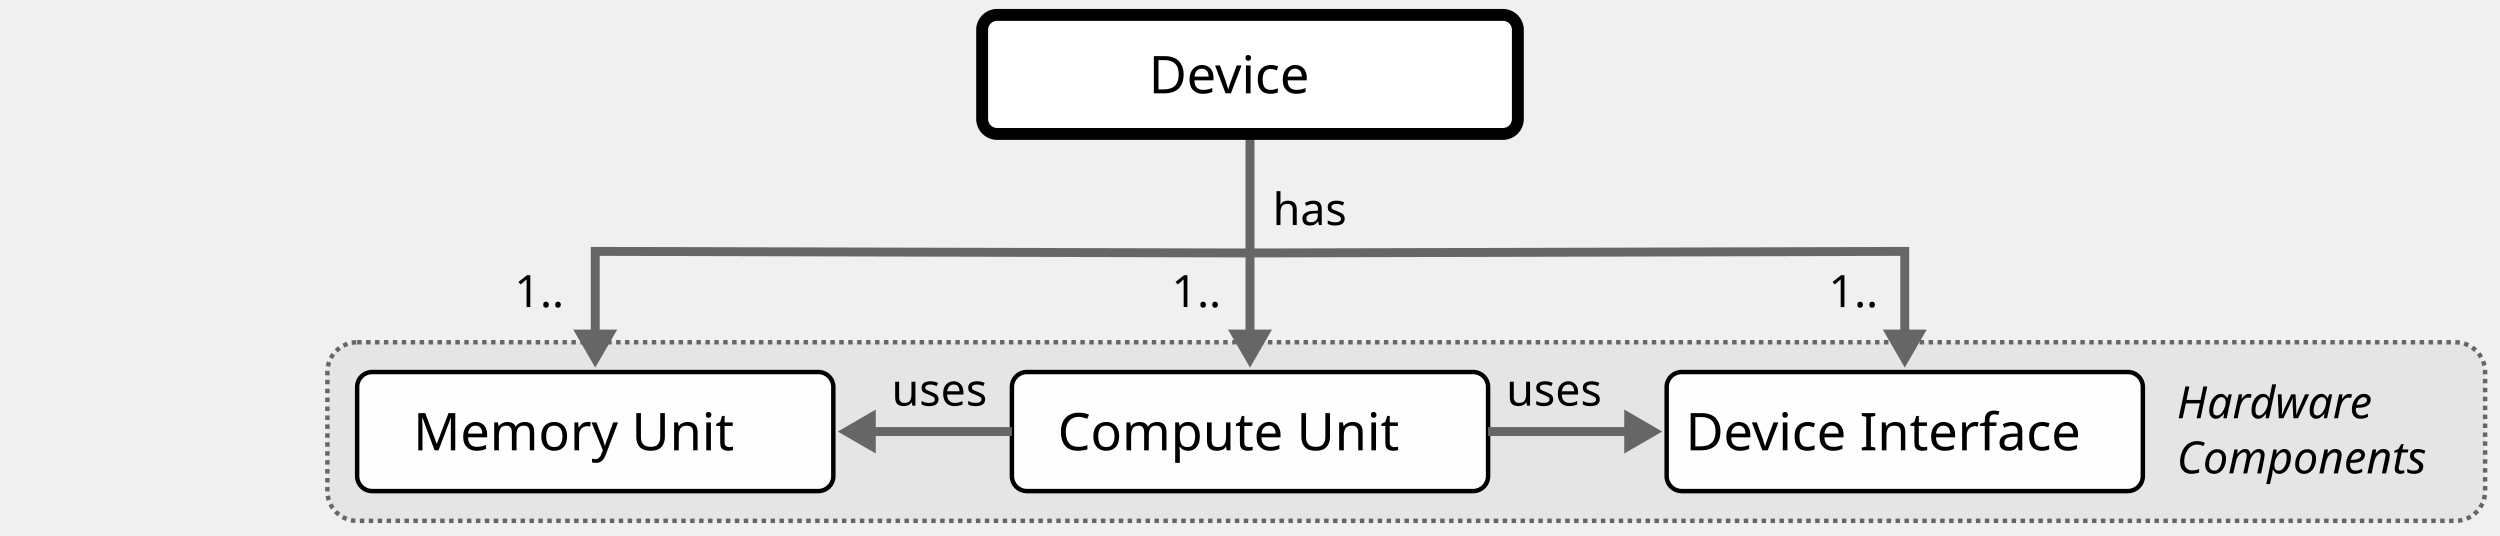
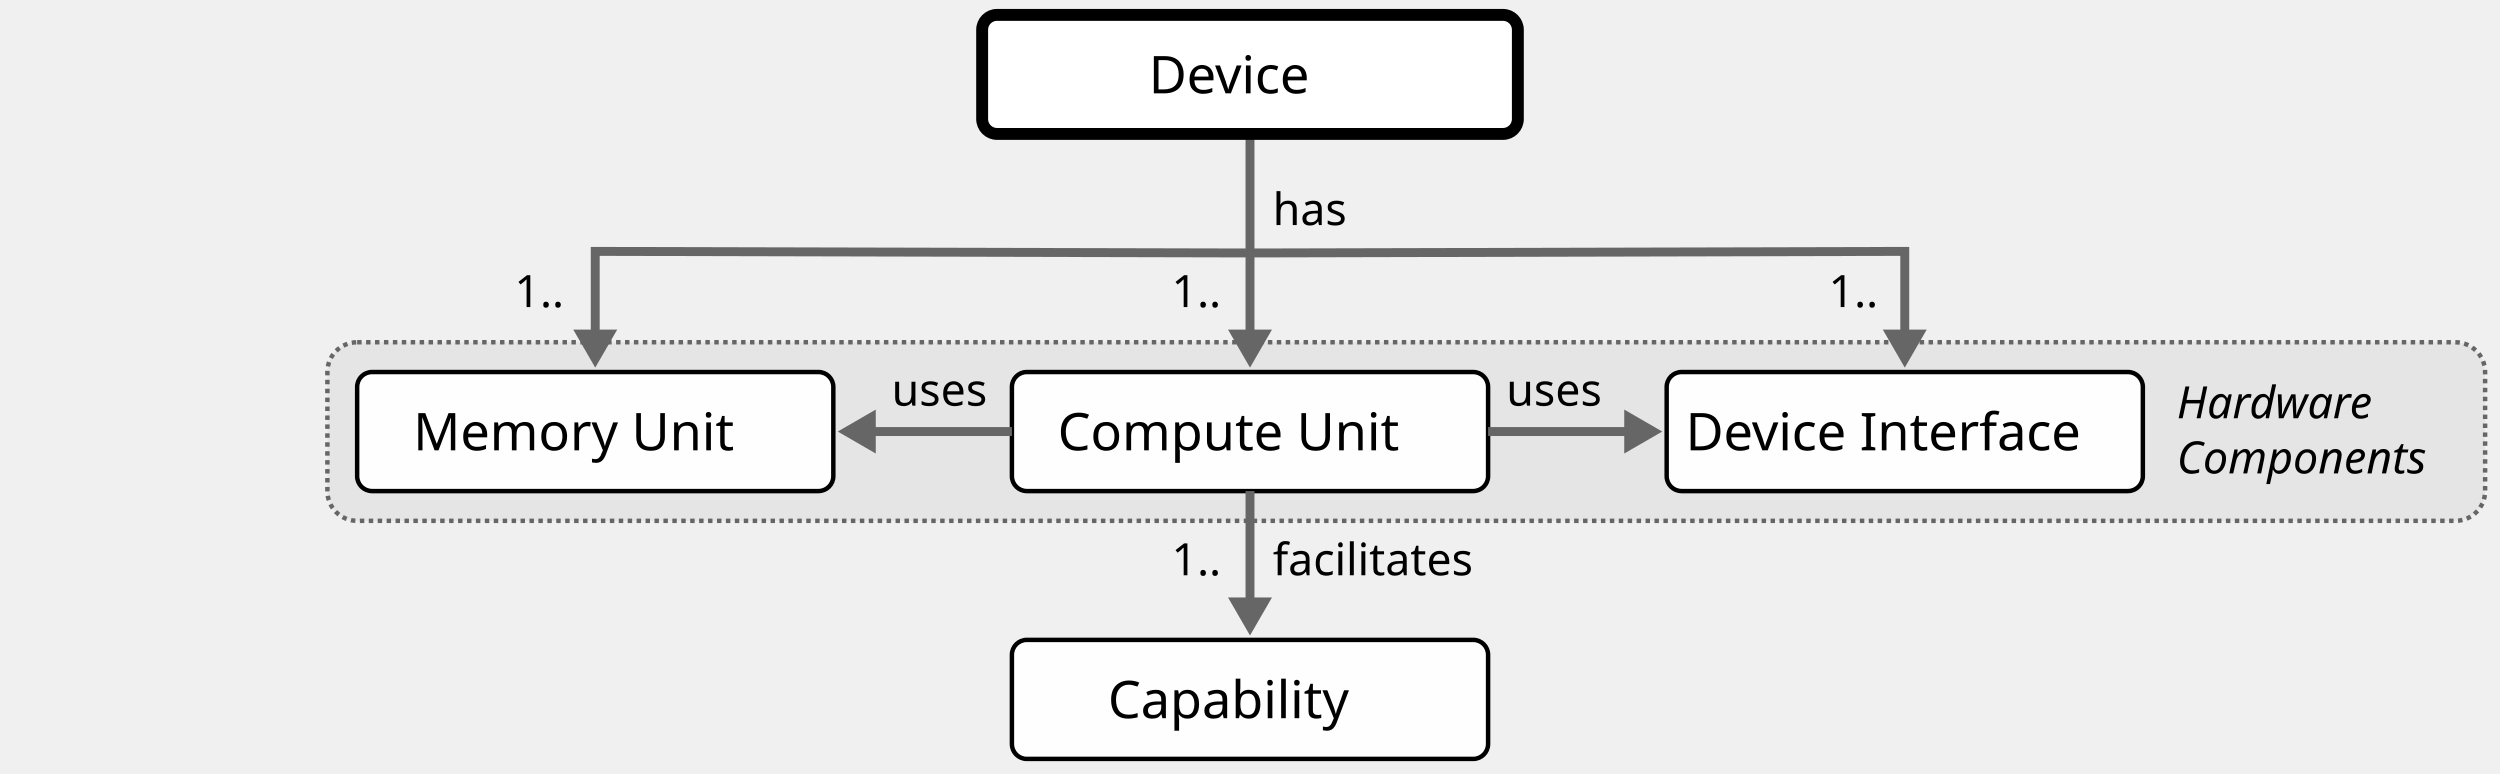
- <svg xmlns="http://www.w3.org/2000/svg" xmlns:xlink="http://www.w3.org/1999/xlink" width="168mm" height="36mm" version="1.1" viewBox="0 0 168 36" id="svg162">
+ <svg xmlns="http://www.w3.org/2000/svg" xmlns:xlink="http://www.w3.org/1999/xlink" width="168mm" height="52mm" version="1.1" viewBox="0 0 168 52" id="svg162">
  <defs id="defs5">
    <marker id="a" overflow="visible" orient="auto">
      <path transform="scale(0.4)" d="M 5.77,0 -2.88,5 V -5 Z" fill="context-stroke" fill-rule="evenodd" stroke="context-stroke" stroke-width="1pt" id="path2" />
    </marker>
    <marker id="e" overflow="visible" orient="auto">
      <path transform="scale(0.4)" d="M 5.77,0 -2.88,5 V -5 Z" fill="context-stroke" fill-rule="evenodd" stroke="context-stroke" stroke-width="1pt" id="path824" />
    </marker>
    <marker id="a-2" overflow="visible" orient="auto">
      <path transform="scale(0.4)" d="M 5.77,0 -2.88,5 V -5 Z" fill="context-stroke" fill-rule="evenodd" stroke="context-stroke" stroke-width="1pt" id="path2-3" />
    </marker>
    <marker id="a-3" overflow="visible" orient="auto">
      <path transform="scale(0.4)" d="M 5.77,0 -2.88,5 V -5 Z" fill="context-stroke" fill-rule="evenodd" stroke="context-stroke" stroke-width="1pt" id="path2-2" />
    </marker>
  </defs>
  <rect id="use19292" x="22" y="23" width="145" height="12" rx="2" fill="none" opacity="0.913" stroke="#000000" stroke-linejoin="round" stroke-width="0.333" style="opacity:1;fill:#e5e5e5;fill-opacity:1;stroke:#666666;stroke-width:0.3;stroke-miterlimit:4;stroke-dasharray:0.3, 0.3;stroke-dashoffset:0;stroke-opacity:1" />
  <use x="0" y="0" xlink:href="#use8966" id="use1563" transform="translate(88)" width="100%" height="100%" />
  <use x="0" y="0" xlink:href="#use8966" id="use1561" transform="translate(44)" width="100%" height="100%" />
-   <g id="use19765" transform="matrix(1,0,0,-1,17,14)">
-     <path d="m 67,5 -3e-6,-14" marker-end="url(#a)" id="path6698" style="fill:none;stroke:#666666;stroke-width:0.6;stroke-miterlimit:4;stroke-dasharray:none" />
-     <path d="m 67,-3 -44,0.107 -3e-6,-6.107" marker-end="url(#a)" id="path6700" style="fill:none;stroke:#666666;stroke-width:0.6;stroke-miterlimit:4;stroke-dasharray:none" />
-     <use x="0" y="0" xlink:href="#path6700" id="use2241" transform="matrix(-1,0,0,1,134,3.0000001e-8)" width="100%" height="100%" />
-   </g>
+   <path d="M 84,9 84,23" marker-end="url(#a)" id="path6698" style="fill:none;stroke:#666666;stroke-width:0.6;stroke-miterlimit:4;stroke-dasharray:none" />
+   <path d="M 84,17 40,16.893 40,23" marker-end="url(#a)" id="path6700" style="fill:none;stroke:#666666;stroke-width:0.6;stroke-miterlimit:4;stroke-dasharray:none" />
+   <use x="0" y="0" xlink:href="#path6700" id="use2241" transform="matrix(-1,0,0,1,168,0)" width="100%" height="100%" />
  <path d="M 68,29 H 58" marker-end="url(#a)" id="use19748" style="fill:none;stroke:#666666;stroke-width:0.6;stroke-miterlimit:4;stroke-dasharray:none" />
  <path d="M 100,29 H 110" marker-end="url(#a)" id="use19750" style="fill:none;stroke:#666666;stroke-width:0.6;stroke-miterlimit:4;stroke-dasharray:none" />
  <rect id="rect45004" x="66" y="1" width="36" height="8" rx="1" fill="none" opacity="0.913" stroke="#000000" stroke-linejoin="round" stroke-width="0.333" style="opacity:1;fill:#ffffff;fill-opacity:1;stroke-width:0.8;stroke-miterlimit:4;stroke-dasharray:none" />
  <rect id="use8966" x="24" y="25" width="32" height="8" rx="1" fill="none" opacity="0.913" stroke="#000000" stroke-linejoin="round" stroke-width="0.333" style="opacity:1;fill:#fefefe;fill-opacity:1;stroke-width:0.3;stroke-miterlimit:4;stroke-dasharray:none" />
  <text x="83.915" y="30.259" font-size="3.5px" style="line-height:1.25;font-family:sans-serif;stroke-width:0.265" xml:space="preserve" id="text8974">
    <tspan x="83.915" y="30.259" font-size="3.5px" stroke-width="0.265" text-align="center" text-anchor="middle" id="tspan8972">Compute Unit</tspan>
  </text>
  <text x="39.915" y="30.259" font-size="3.5px" style="line-height:1.25;font-family:sans-serif;stroke-width:0.265" xml:space="preserve" id="text8978">
    <tspan x="39.915" y="30.259" font-size="3.5px" stroke-width="0.265" text-align="center" text-anchor="middle" id="tspan8976">Memory Unit</tspan>
  </text>
  <text x="127.915" y="30.259" font-size="3.5px" style="line-height:1.25;font-family:sans-serif;stroke-width:0.265" xml:space="preserve" id="text8982">
    <tspan x="127.915" y="30.259" font-size="3.5px" stroke-width="0.265" text-align="center" text-anchor="middle" id="tspan8980">Device Interface</tspan>
  </text>
  <text x="146.28" y="28.11" style="font-size:3px;line-height:1.25;font-family:sans-serif;stroke-width:0.265" xml:space="preserve" id="text25087">
    <tspan x="146.28" y="28.11" stroke-width="0.265" id="tspan25085" style="font-style:italic;font-variant:normal;font-weight:normal;font-stretch:normal;font-family:sans-serif;-inkscape-font-specification:'sans-serif Italic'">Hardware</tspan>
  </text>
  <text x="146.28" y="31.814" style="font-size:3px;line-height:1.25;font-family:sans-serif;stroke-width:0.265" xml:space="preserve" id="text25665">
    <tspan x="146.28" y="31.814" stroke-width="0.265" id="tspan25663" style="font-style:italic;font-variant:normal;font-weight:normal;font-stretch:normal;font-family:sans-serif;-inkscape-font-specification:'sans-serif Italic'">Components</tspan>
  </text>
  <text x="85.531" y="15.124" style="font-size:3px;line-height:1.25;font-family:sans-serif;stroke-width:0.265" xml:space="preserve" id="use32783">
    <tspan x="85.531" y="15.124" stroke-width="0.265" id="tspan6742">has</tspan>
  </text>
  <text x="78.729" y="20.632" style="font-size:3px;line-height:1.25;font-family:sans-serif;stroke-width:0.265" xml:space="preserve" id="text6752">
    <tspan x="78.729" y="20.632" stroke-width="0.265" id="tspan6750">1..</tspan>
  </text>
  <text x="34.575" y="20.632" style="font-size:3px;line-height:1.25;font-family:sans-serif;stroke-width:0.265" xml:space="preserve" id="use6754">
    <tspan x="34.575" y="20.632" stroke-width="0.265" id="tspan6768">1..</tspan>
  </text>
  <text x="122.883" y="20.632" style="font-size:3px;line-height:1.25;font-family:sans-serif;stroke-width:0.265" xml:space="preserve" id="use6756">
    <tspan x="122.883" y="20.632" stroke-width="0.265" id="tspan6772">1..</tspan>
  </text>
  <text x="59.922" y="27.261" style="font-size:3px;line-height:1.25;font-family:sans-serif;stroke-width:0.265" xml:space="preserve" id="use34501">
    <tspan x="59.922" y="27.261" stroke-width="0.265" id="tspan6776">uses</tspan>
  </text>
  <text x="101.225" y="27.261" style="font-size:3px;line-height:1.25;font-family:sans-serif;stroke-width:0.265" xml:space="preserve" id="use34503">
    <tspan x="101.225" y="27.261" stroke-width="0.265" id="tspan6780">uses</tspan>
  </text>
  <text x="83.958" y="6.272" font-size="3.5px" style="line-height:1.25;font-family:sans-serif;stroke-width:0.265" xml:space="preserve" id="text44012">
    <tspan x="83.958" y="6.272" font-size="3.5px" stroke-width="0.265" text-align="center" text-anchor="middle" id="tspan44010">Device</tspan>
  </text>
+   <use x="0" y="0" xlink:href="#use8966" id="use976" transform="translate(44,18)" width="100%" height="100%" />
+   <text x="83.915" y="48.259" font-size="3.5px" style="line-height:1.25;font-family:sans-serif;stroke-width:0.265" xml:space="preserve" id="text980">
+     <tspan x="83.915" y="48.259" font-size="3.5px" stroke-width="0.265" text-align="center" text-anchor="middle" id="tspan978">Capability</tspan>
+   </text>
+   <path d="m 84,33 v 8" marker-end="url(#a)" id="path1521" style="fill:none;stroke:#666666;stroke-width:0.6;stroke-miterlimit:4;stroke-dasharray:none" />
+   <text x="85.531" y="38.655" style="font-size:3px;line-height:1.25;font-family:sans-serif;stroke-width:0.265" xml:space="preserve" id="text1624">
+     <tspan x="85.531" y="38.655" stroke-width="0.265" id="tspan1622">facilitates</tspan>
+   </text>
+   <text x="78.729" y="38.655" style="font-size:3px;line-height:1.25;font-family:sans-serif;stroke-width:0.265" xml:space="preserve" id="text2030">
+     <tspan x="78.729" y="38.655" stroke-width="0.265" id="tspan2028">1..</tspan>
+   </text>
</svg>
